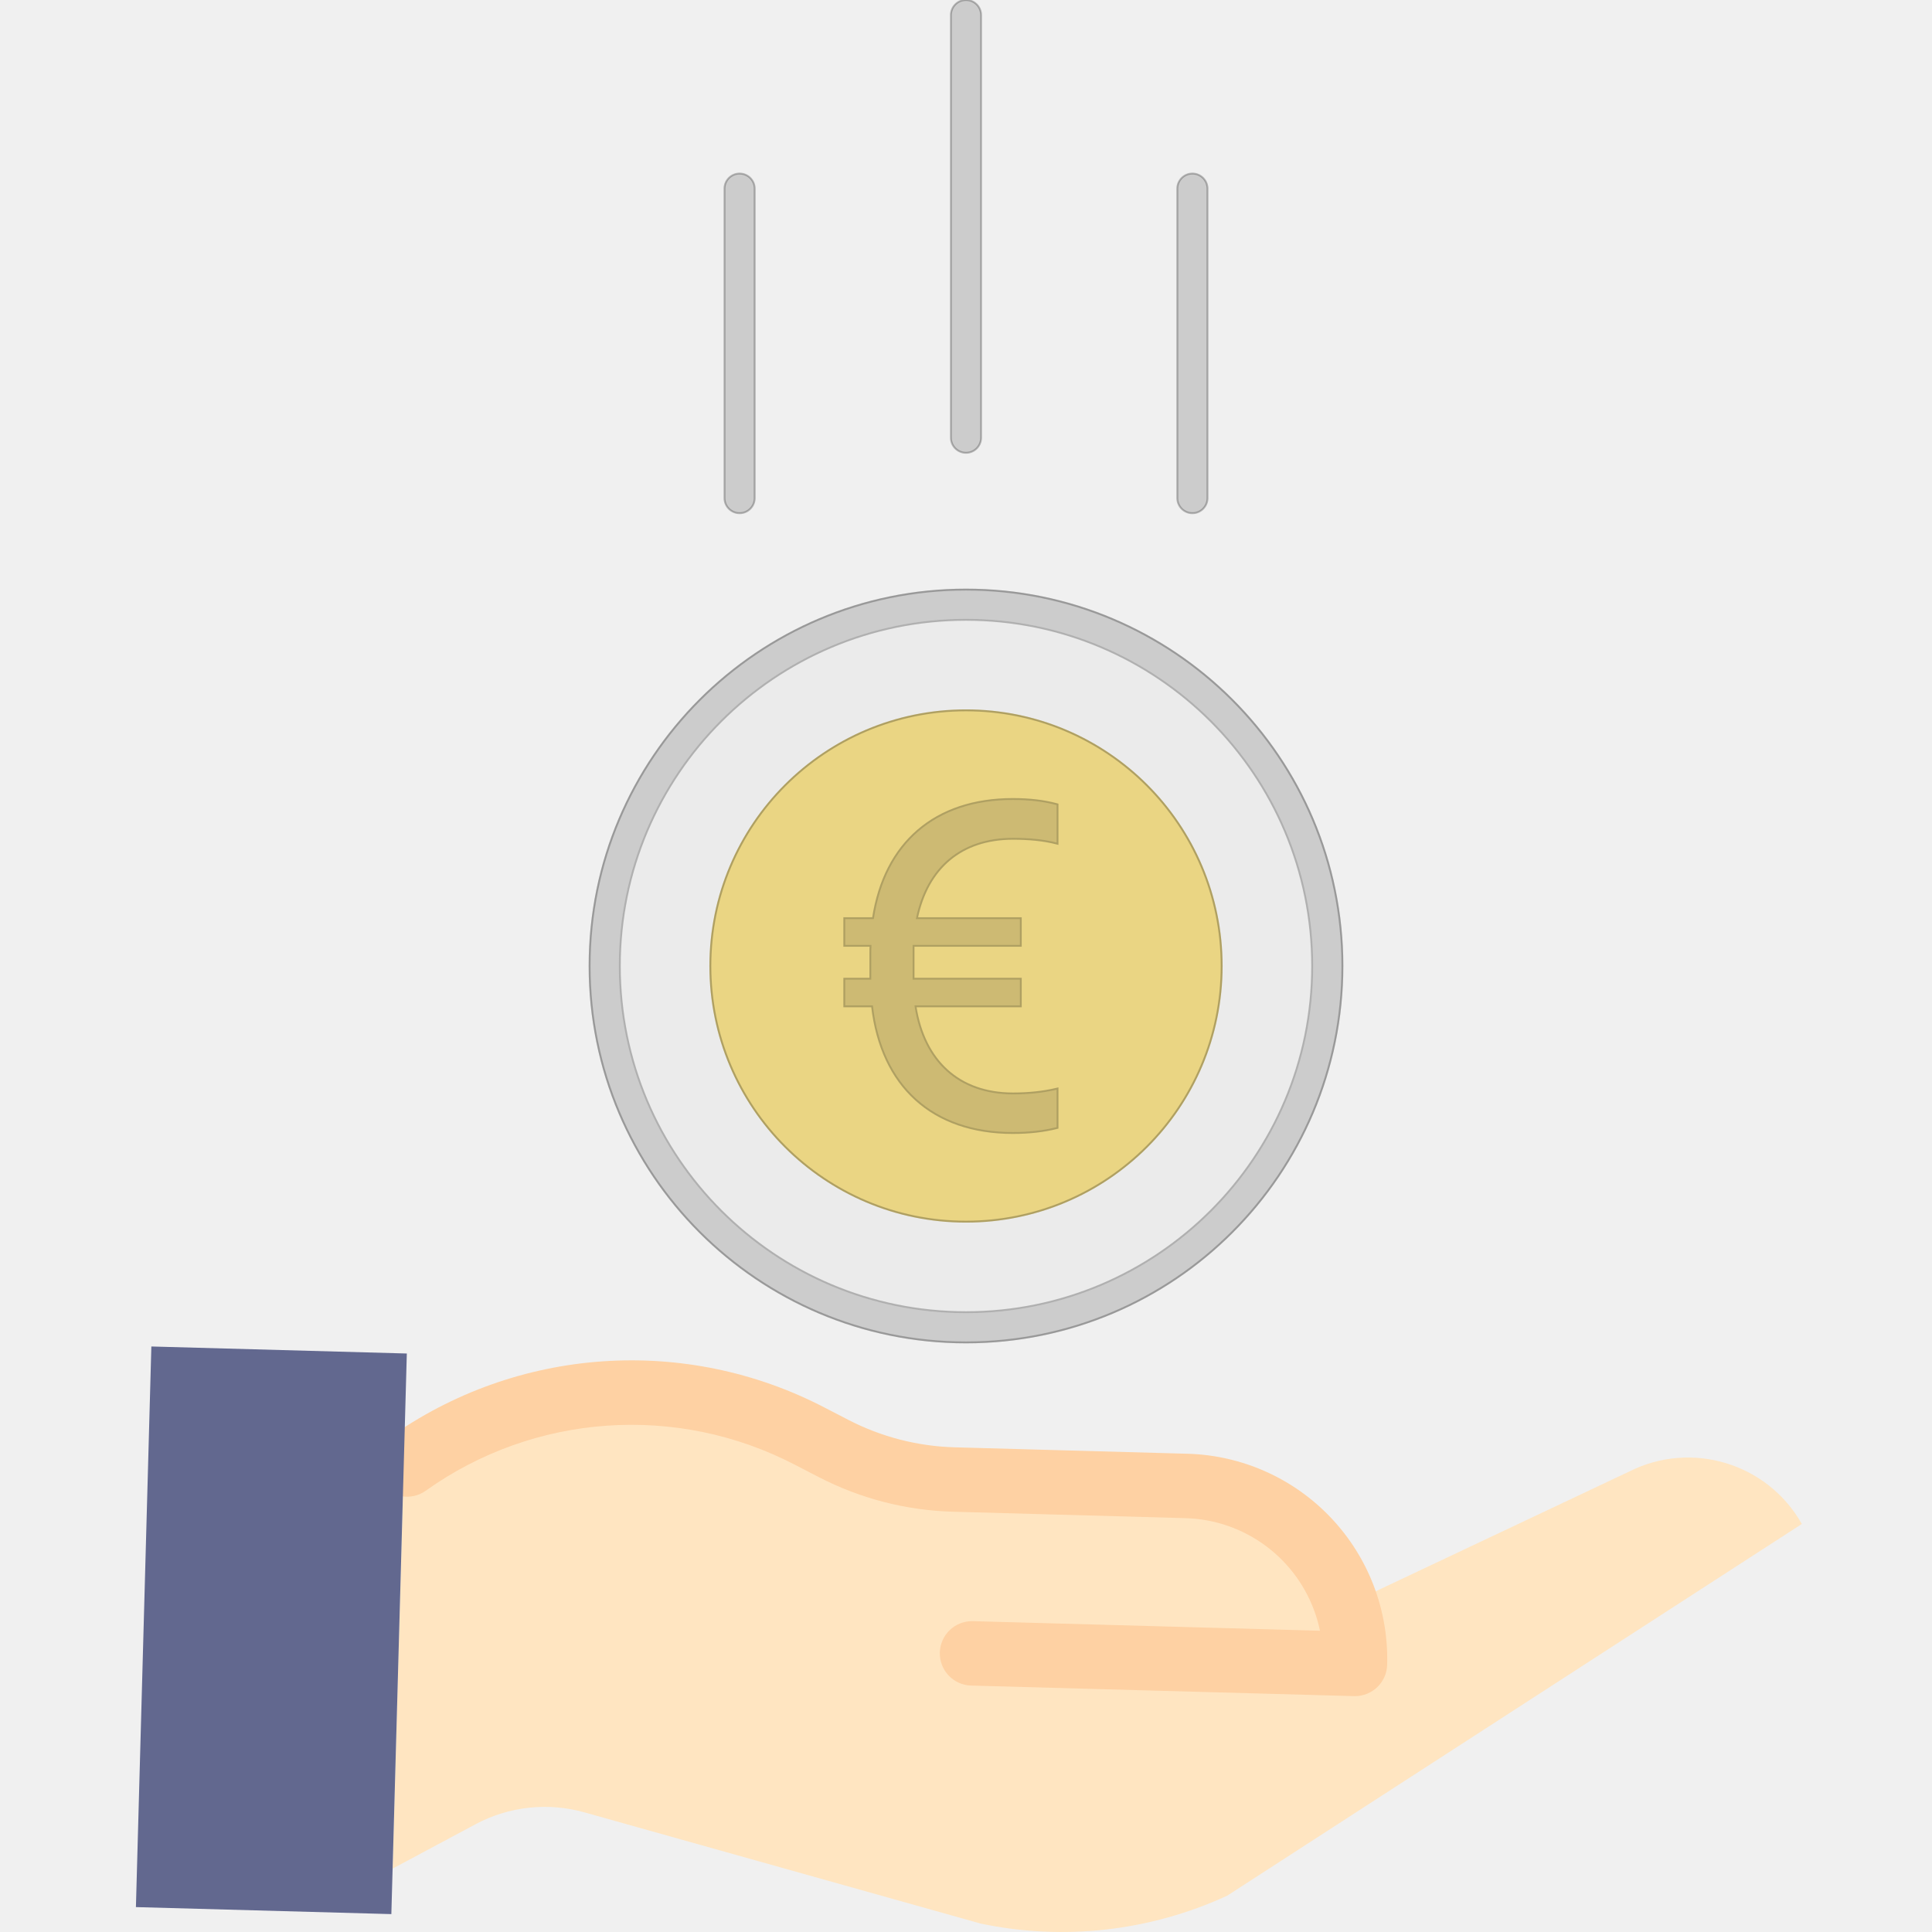
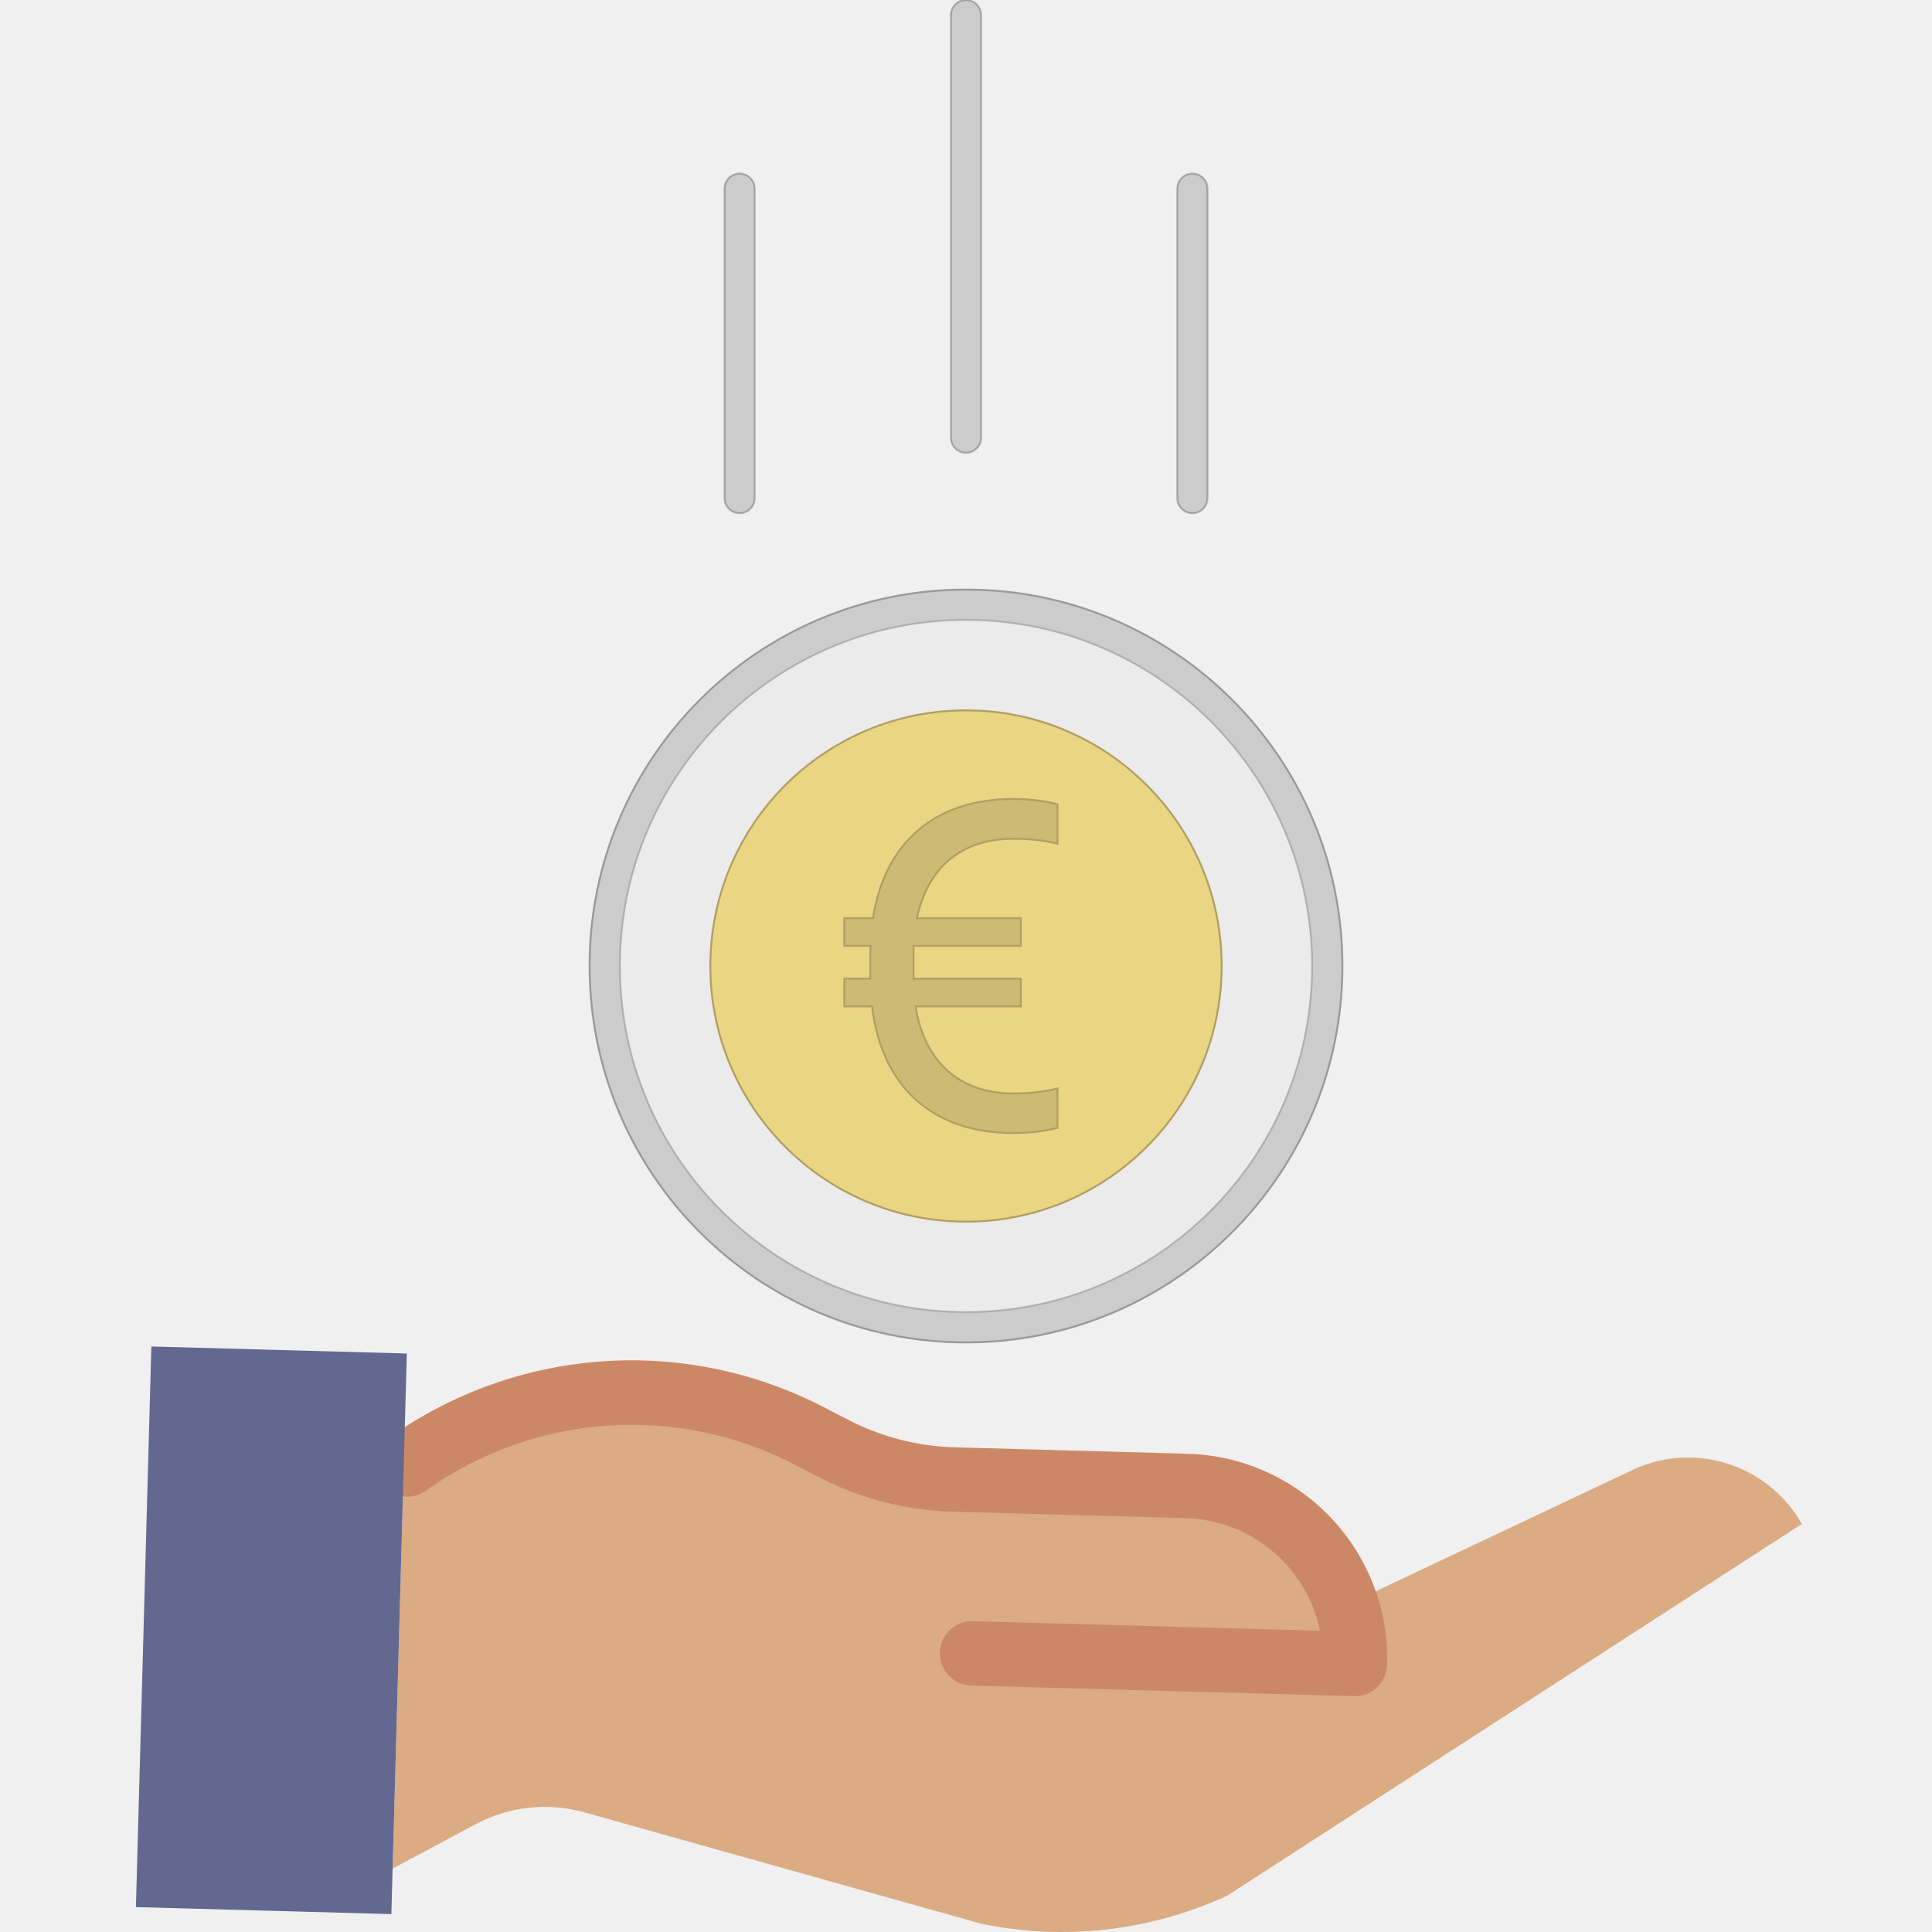
<svg xmlns="http://www.w3.org/2000/svg" width="256" height="256" viewBox="0 0 256 256" fill="none">
-   <g id="Icon-Funding-Euro-256px" clip-path="url(#clip0_2658_324)">
+   <g id="Icon-Funding-Euro-256px" clip-path="url(#clip0_2804_110)">
    <g id="Hand">
-       <path id="Vector" d="M178.407 212.685L215.866 194.992C224.126 190.821 234.203 193.879 238.753 201.933L162.613 251.186C152.404 255.897 140.948 257.193 129.945 254.884L77.432 240.145C72.6 238.79 67.429 239.355 63.004 241.725L52.023 247.601L53.501 194.042L53.939 194.052C69.63 182.903 90.239 181.46 107.331 190.317L110.474 191.945C115.389 194.49 120.815 195.893 126.349 196.043L157.219 196.895C166.905 197.16 175.385 203.478 178.407 212.685V212.685Z" fill="#FFE5C1" />
-       <path id="Vector_2" d="M179.539 224.745H179.423L128.682 223.347C126.324 223.282 124.467 221.318 124.532 218.963C124.596 216.606 126.56 214.748 128.915 214.813L174.902 216.08C174.76 215.384 174.576 214.698 174.353 214.023C171.885 206.532 164.988 201.389 157.103 201.164L126.231 200.31C120.057 200.135 113.999 198.569 108.511 195.734L105.37 194.109C89.706 185.944 70.785 187.268 56.411 197.533C54.489 198.899 51.823 198.446 50.458 196.524C49.093 194.603 49.545 191.937 51.467 190.571C68.445 178.448 90.793 176.885 109.295 186.528L112.438 188.153C116.782 190.398 121.576 191.634 126.464 191.776L157.336 192.629C164.557 192.823 171.404 195.878 176.369 201.125C181.334 206.369 184.01 213.375 183.806 220.593C183.744 222.907 181.851 224.747 179.537 224.745H179.539Z" fill="#FED1A3" />
+       <path id="Vector" d="M178.407 212.685L215.866 194.992C224.126 190.821 234.203 193.879 238.753 201.933L162.613 251.186C152.404 255.897 140.948 257.193 129.945 254.884L77.432 240.145C72.6 238.79 67.429 239.355 63.004 241.725L52.023 247.601L53.501 194.042L53.939 194.052C69.63 182.903 90.239 181.46 107.331 190.317L110.474 191.945C115.389 194.49 120.815 195.893 126.349 196.043L157.219 196.895C166.905 197.16 175.385 203.478 178.407 212.685V212.685Z" fill="#DBAB84" />
+       <path id="Vector_2" d="M179.539 224.745H179.423L128.682 223.347C126.324 223.282 124.467 221.318 124.532 218.963C124.596 216.606 126.56 214.748 128.915 214.813L174.902 216.08C174.76 215.384 174.576 214.698 174.353 214.023C171.885 206.532 164.988 201.389 157.103 201.164L126.231 200.31C120.057 200.135 113.999 198.569 108.511 195.734L105.37 194.109C89.706 185.944 70.785 187.268 56.411 197.533C54.489 198.899 51.823 198.446 50.458 196.524C49.093 194.603 49.545 191.937 51.467 190.571C68.445 178.448 90.793 176.885 109.295 186.528L112.438 188.153C116.782 190.398 121.576 191.634 126.464 191.776L157.336 192.629C164.557 192.823 171.404 195.878 176.369 201.125C181.334 206.369 184.01 213.375 183.806 220.593C183.744 222.907 181.851 224.747 179.537 224.745H179.539Z" fill="#CC8866" />
      <path id="Vector_3" d="M52.023 247.601L51.856 253.629L18.01 252.701L20.055 178.417L53.906 179.347L53.501 194.042L52.023 247.601Z" fill="#62688F" />
    </g>
    <g id="Coin-Euro">
      <g id="Ellipse">
        <circle cx="128" cy="128" r="50" fill="#CCCCCC" />
        <circle cx="128" cy="128" r="49.875" stroke="black" stroke-opacity="0.25" stroke-width="0.25" />
      </g>
      <g id="Ellipse_2">
        <circle cx="128" cy="128" r="46" fill="#EBEBEB" />
        <circle cx="128" cy="128" r="45.875" stroke="black" stroke-opacity="0.25" stroke-width="0.25" />
      </g>
      <g id="Ellipse_3">
        <circle cx="128" cy="128" r="34" fill="#EAD583" />
        <circle cx="128" cy="128" r="33.875" stroke="black" stroke-opacity="0.25" stroke-width="0.25" />
      </g>
      <g id="â¬">
        <path d="M112 133.217H115.665C116.867 143.869 123.627 150 134.202 150C136.365 150 138.288 149.783 140 149.35V144.395C138.318 144.798 136.365 145.015 134.232 145.015C126.991 145.015 122.275 140.649 121.163 133.217H135.133V129.811H120.923C120.923 129.749 120.923 129.688 120.923 129.595V126.405C120.923 126.003 120.923 125.6 120.923 125.198H135.133V121.792H121.343C122.725 114.949 127.292 111.016 134.232 111.016C136.365 111.016 138.318 111.202 140 111.635V106.681C138.288 106.217 136.365 106 134.202 106C123.957 106 117.288 111.759 115.785 121.792H112V125.198H115.485C115.455 125.569 115.455 125.941 115.455 126.312V129.811H112V133.217Z" fill="black" fill-opacity="0.125" />
        <path d="M111.875 133.217V133.342H112H115.554C116.172 138.639 118.167 142.827 121.335 145.696C124.524 148.585 128.89 150.125 134.202 150.125C136.373 150.125 138.306 149.907 140.031 149.471L140.125 149.447V149.35V144.395V144.237L139.971 144.274C138.3 144.674 136.357 144.89 134.232 144.89C130.638 144.89 127.68 143.807 125.483 141.81C123.314 139.839 121.877 136.968 121.309 133.342H135.133H135.258V133.217V129.811V129.686H135.133H121.048V129.686V129.686V129.685V129.685V129.684V129.684V129.683V129.683V129.682V129.682V129.682V129.681V129.681V129.68V129.68V129.679V129.679V129.679V129.678V129.678V129.677V129.677V129.676V129.676V129.675V129.675V129.675V129.674V129.674V129.673V129.673V129.672V129.672V129.671V129.671V129.67V129.67V129.67V129.669V129.669V129.668V129.668V129.667V129.667V129.666V129.666V129.665V129.665V129.665V129.664V129.664V129.663V129.663V129.662V129.662V129.661V129.661V129.66V129.66V129.659V129.659V129.659V129.658V129.658V129.657V129.657V129.656V129.656V129.655V129.655V129.654V129.654V129.653V129.653V129.652V129.652V129.651V129.651V129.651V129.65V129.65V129.649V129.649V129.648V129.648V129.647V129.647V129.646V129.646V129.645V129.645V129.644V129.644V129.643V129.643V129.642V129.642V129.641V129.641V129.64V129.64V129.639V129.639V129.638V129.638V129.638V129.637V129.637V129.636V129.636V129.635V129.635V129.634V129.634V129.633V129.633V129.632V129.632V129.631V129.631V129.63V129.63V129.629V129.629V129.628V129.628V129.627V129.627V129.626V129.626V129.625V129.625V129.624V129.624V129.623V129.623V129.622V129.622V129.621V129.62V129.62V129.619V129.619V129.618V129.618V129.617V129.617V129.616V129.616V129.615V129.615V129.614V129.614V129.613V129.613V129.612V129.612V129.611V129.611V129.61V129.61V129.609V129.609V129.608V129.608V129.607V129.606V129.606V129.605V129.605V129.604V129.604V129.603V129.603V129.602V129.602V129.601V129.601V129.6V129.6V129.599V129.598V129.598V129.597V129.597V129.596V129.596V129.595V129.595V126.405V126.403V126.401V126.398V126.396V126.394V126.391V126.389V126.386V126.384V126.382V126.379V126.377V126.375V126.372V126.37V126.368V126.365V126.363V126.361V126.358V126.356V126.353V126.351V126.349V126.346V126.344V126.342V126.339V126.337V126.335V126.332V126.33V126.328V126.325V126.323V126.32V126.318V126.316V126.313V126.311V126.309V126.306V126.304V126.302V126.299V126.297V126.294V126.292V126.29V126.287V126.285V126.283V126.28V126.278V126.276V126.273V126.271V126.269V126.266V126.264V126.261V126.259V126.257V126.254V126.252V126.25V126.247V126.245V126.243V126.24V126.238V126.236V126.233V126.231V126.228V126.226V126.224V126.221V126.219V126.217V126.214V126.212V126.21V126.207V126.205V126.203V126.2V126.198V126.195V126.193V126.191V126.188V126.186V126.184V126.181V126.179V126.177V126.174V126.172V126.169V126.167V126.165V126.162V126.16V126.158V126.155V126.153V126.151V126.148V126.146V126.144V126.141V126.139V126.136V126.134V126.132V126.129V126.127V126.125V126.122V126.12V126.118V126.115V126.113V126.111V126.108V126.106V126.103V126.101V126.099V126.096V126.094V126.092V126.089V126.087V126.085V126.082V126.08V126.078V126.075V126.073V126.07V126.068V126.066V126.063V126.061V126.059V126.056V126.054V126.052V126.049V126.047V126.044V126.042V126.04V126.037V126.035V126.033V126.03V126.028V126.026V126.023V126.021V126.019V126.016V126.014V126.011V126.009V126.007V126.004V126.002V126V125.997V125.995V125.993V125.99V125.988V125.986V125.983V125.981V125.978V125.976V125.974V125.971V125.969V125.967V125.964V125.962V125.96V125.957V125.955V125.952V125.95V125.948V125.945V125.943V125.941V125.938V125.936V125.934V125.931V125.929V125.927V125.924V125.922V125.919V125.917V125.915V125.912V125.91V125.908V125.905V125.903V125.901V125.898V125.896V125.894V125.891V125.889V125.886V125.884V125.882V125.879V125.877V125.875V125.872V125.87V125.868V125.865V125.863V125.861V125.858V125.856V125.853V125.851V125.849V125.846V125.844V125.842V125.839V125.837V125.835V125.832V125.83V125.827V125.825V125.823V125.82V125.818V125.816V125.813V125.811V125.809V125.806V125.804V125.802V125.799V125.797V125.794V125.792V125.79V125.787V125.785V125.783V125.78V125.778V125.776V125.773V125.771V125.769V125.766V125.764V125.761V125.759V125.757V125.754V125.752V125.75V125.747V125.745V125.743V125.74V125.738V125.736V125.733V125.731V125.728V125.726V125.724V125.721V125.719V125.717V125.714V125.712V125.71V125.707V125.705V125.702V125.7V125.698V125.695V125.693V125.691V125.688V125.686V125.684V125.681V125.679V125.677V125.674V125.672V125.669V125.667V125.665V125.662V125.66V125.658V125.655V125.653V125.651V125.648V125.646V125.644V125.641V125.639V125.636V125.634V125.632V125.629V125.627V125.625V125.622V125.62V125.618V125.615V125.613V125.611V125.608V125.606V125.603V125.601V125.599V125.596V125.594V125.592V125.589V125.587V125.585V125.582V125.58V125.577V125.575V125.573V125.57V125.568V125.566V125.563V125.561V125.559V125.556V125.554V125.552V125.549V125.547V125.544V125.542V125.54V125.537V125.535V125.533V125.53V125.528V125.526V125.523V125.521V125.519V125.516V125.514V125.511V125.509V125.507V125.504V125.502V125.5V125.497V125.495V125.493V125.49V125.488V125.485V125.483V125.481V125.478V125.476V125.474V125.471V125.469V125.467V125.464V125.462V125.46V125.457V125.455V125.452V125.45V125.448V125.445V125.443V125.441V125.438V125.436V125.434V125.431V125.429V125.427V125.424V125.422V125.419V125.417V125.415V125.412V125.41V125.408V125.405V125.403V125.401V125.398V125.396V125.394V125.391V125.389V125.386V125.384V125.382V125.379V125.377V125.375V125.372V125.37V125.368V125.365V125.363V125.36V125.358V125.356V125.353V125.351V125.349V125.346V125.344V125.342V125.339V125.337V125.335V125.332V125.33V125.327V125.325V125.323L135.133 125.323H135.258V125.198V121.792V121.667H135.133H121.497C122.196 118.338 123.66 115.723 125.784 113.933C127.94 112.117 130.786 111.141 134.232 111.141C136.358 111.141 138.3 111.326 139.969 111.757L140.125 111.797V111.635V106.681V106.586L140.033 106.561C138.307 106.093 136.373 105.875 134.202 105.875C129.056 105.875 124.796 107.322 121.634 110.039C118.493 112.737 116.445 116.677 115.678 121.667H112H111.875V121.792V125.198V125.323H112H115.351C115.33 125.654 115.33 125.984 115.33 126.31V126.312V129.686H112H111.875V129.811V133.217Z" stroke="black" stroke-opacity="0.25" stroke-width="0.25" />
      </g>
    </g>
    <g id="Motion Lines">
      <path id="Line 1 (Stroke)" fill-rule="evenodd" clip-rule="evenodd" d="M98 23C99.105 23 100 23.895 100 25L100 66C100 67.105 99.105 68 98 68C96.895 68 96 67.105 96 66L96 25C96 23.895 96.895 23 98 23Z" fill="#CCCCCC" stroke="black" stroke-opacity="0.25" stroke-width="0.25" stroke-linecap="round" />
      <path id="Line 2 (Stroke)" fill-rule="evenodd" clip-rule="evenodd" d="M128 -8.74228e-08C129.105 -3.91405e-08 130 0.895 130 2L130 58C130 59.105 129.105 60 128 60C126.895 60 126 59.105 126 58L126 2C126 0.895 126.895 -1.35705e-07 128 -8.74228e-08Z" fill="#CCCCCC" stroke="black" stroke-opacity="0.25" stroke-width="0.25" stroke-linecap="round" />
      <path id="Line 3 (Stroke)" fill-rule="evenodd" clip-rule="evenodd" d="M158 23C159.105 23 160 23.895 160 25L160 66C160 67.105 159.105 68 158 68C156.895 68 156 67.105 156 66L156 25C156 23.895 156.895 23 158 23Z" fill="#CCCCCC" stroke="black" stroke-opacity="0.25" stroke-width="0.25" stroke-linecap="round" />
    </g>
  </g>
  <defs>
-     <clipPath id="clip0_2658_324">
+     <clipPath id="clip0_2804_110">
      <rect width="256" height="256" fill="white" />
    </clipPath>
  </defs>
</svg>
